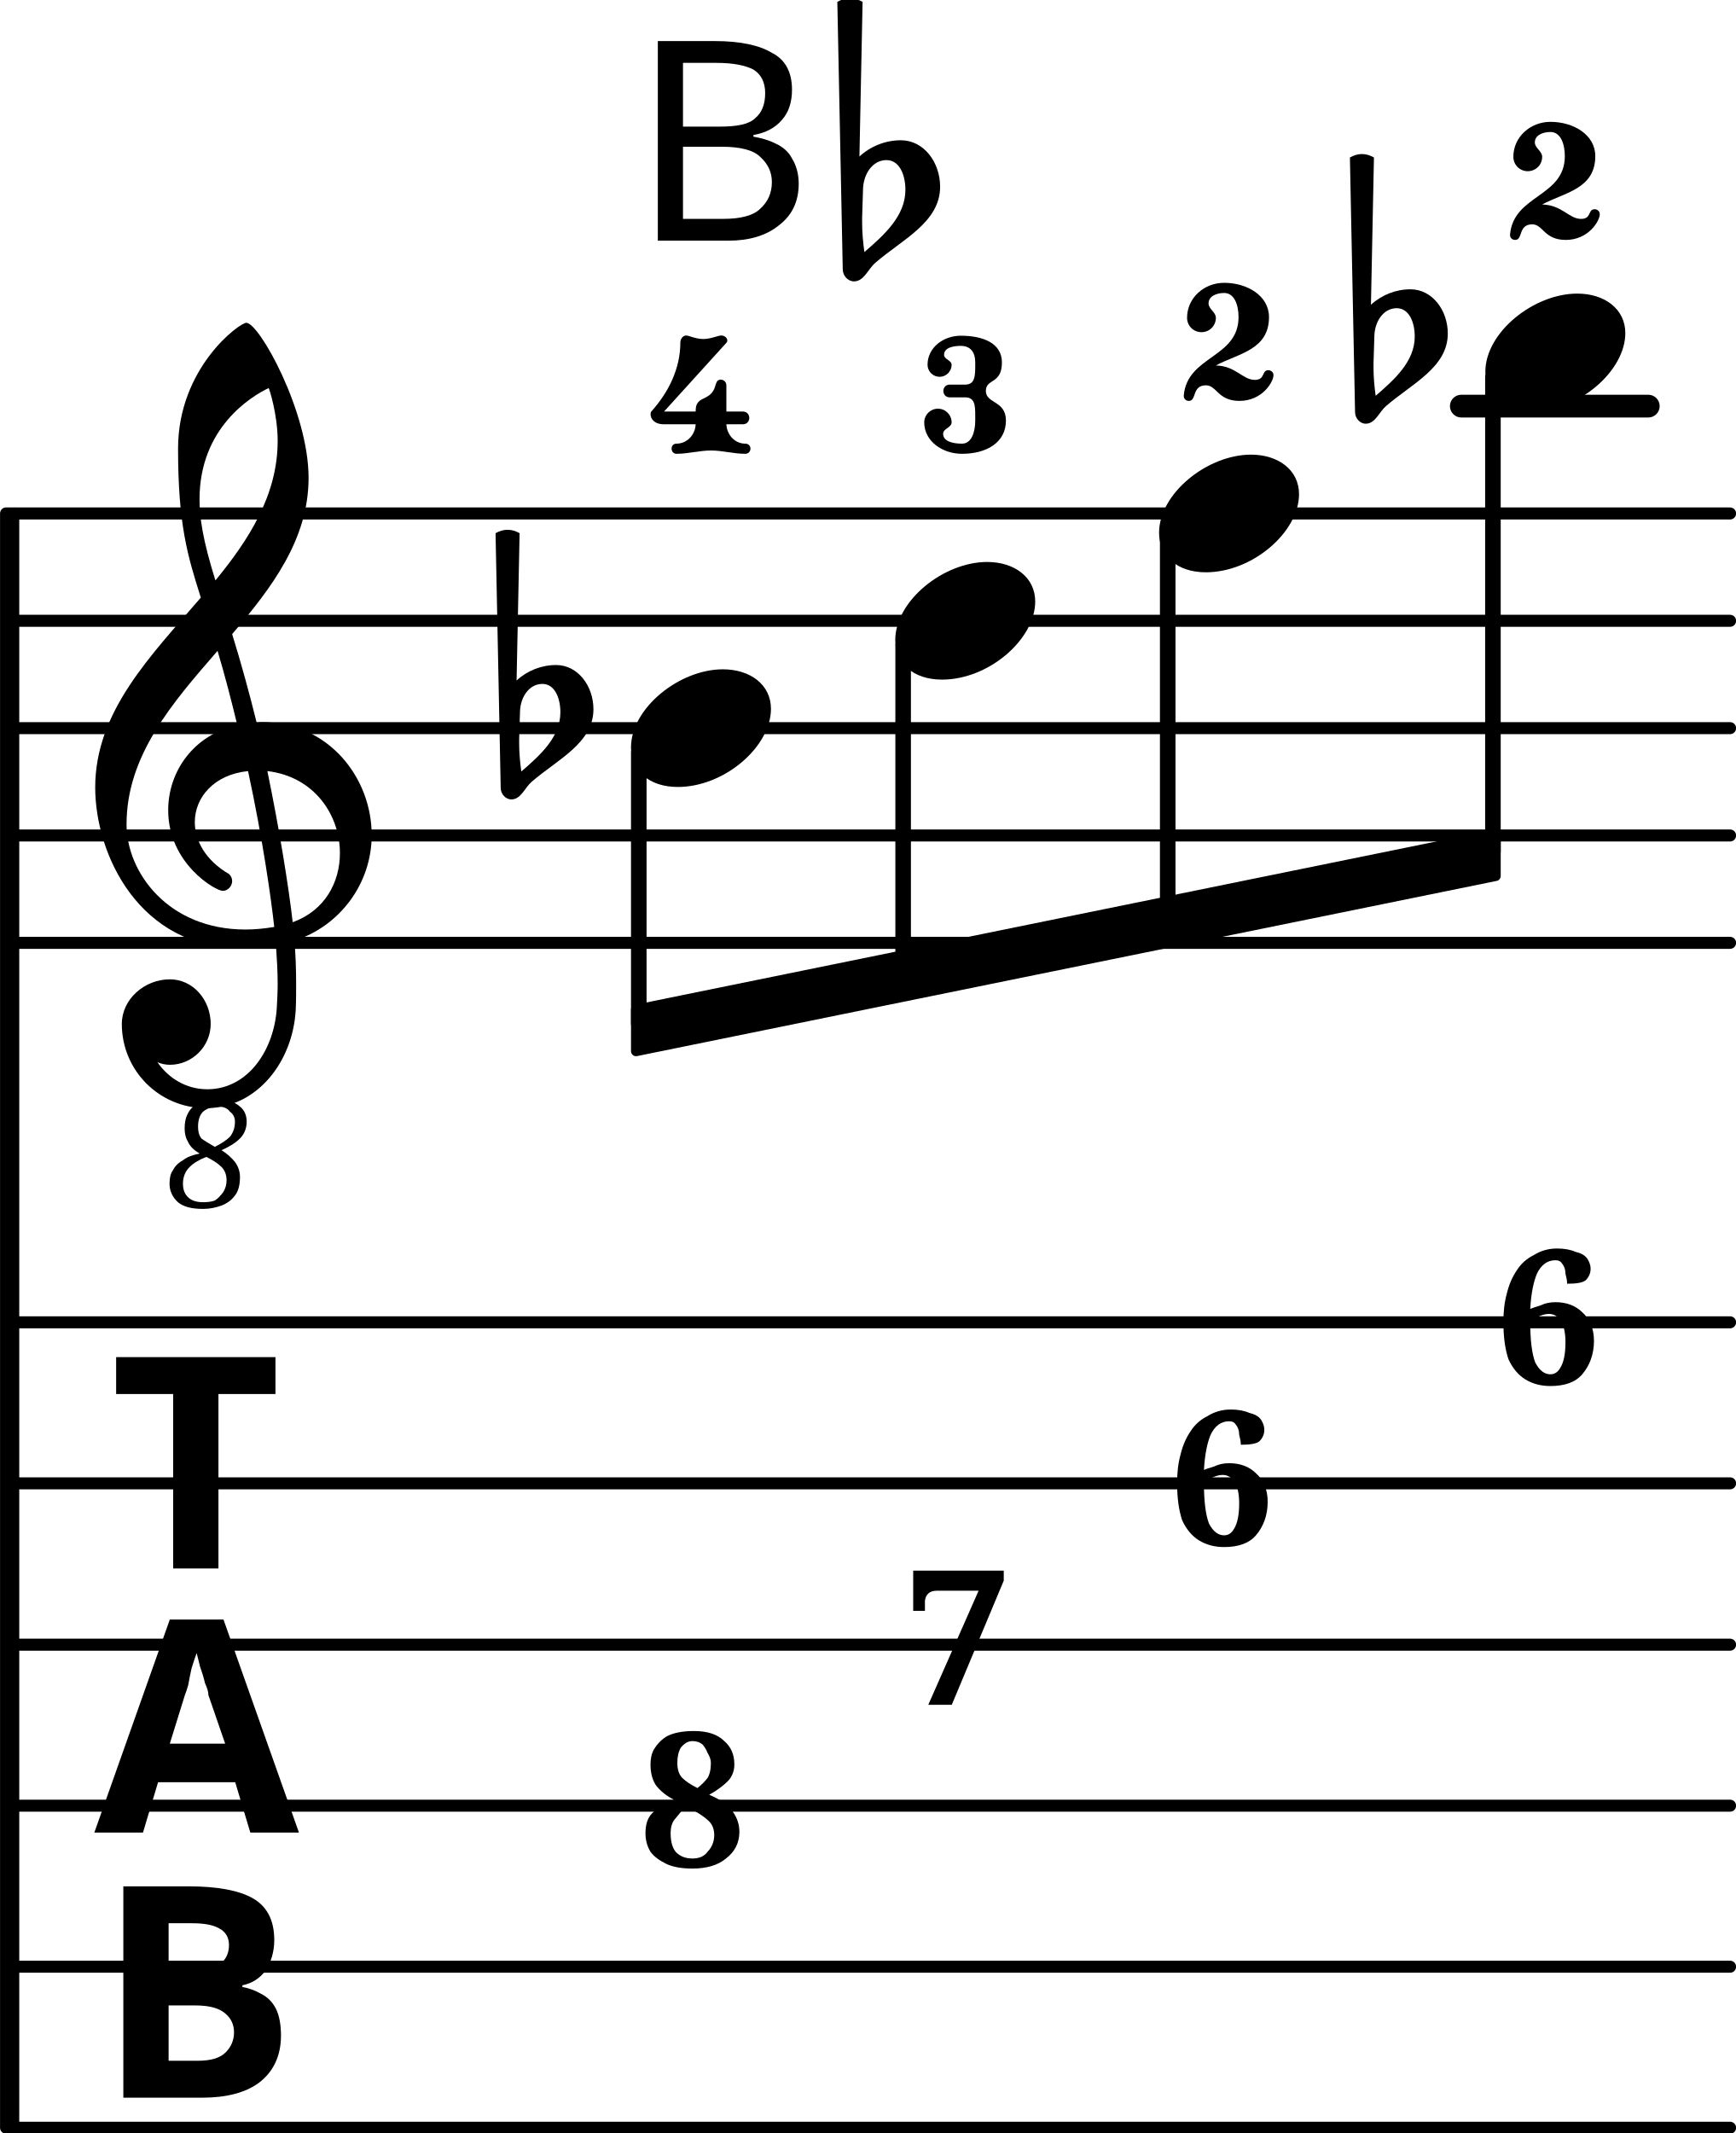
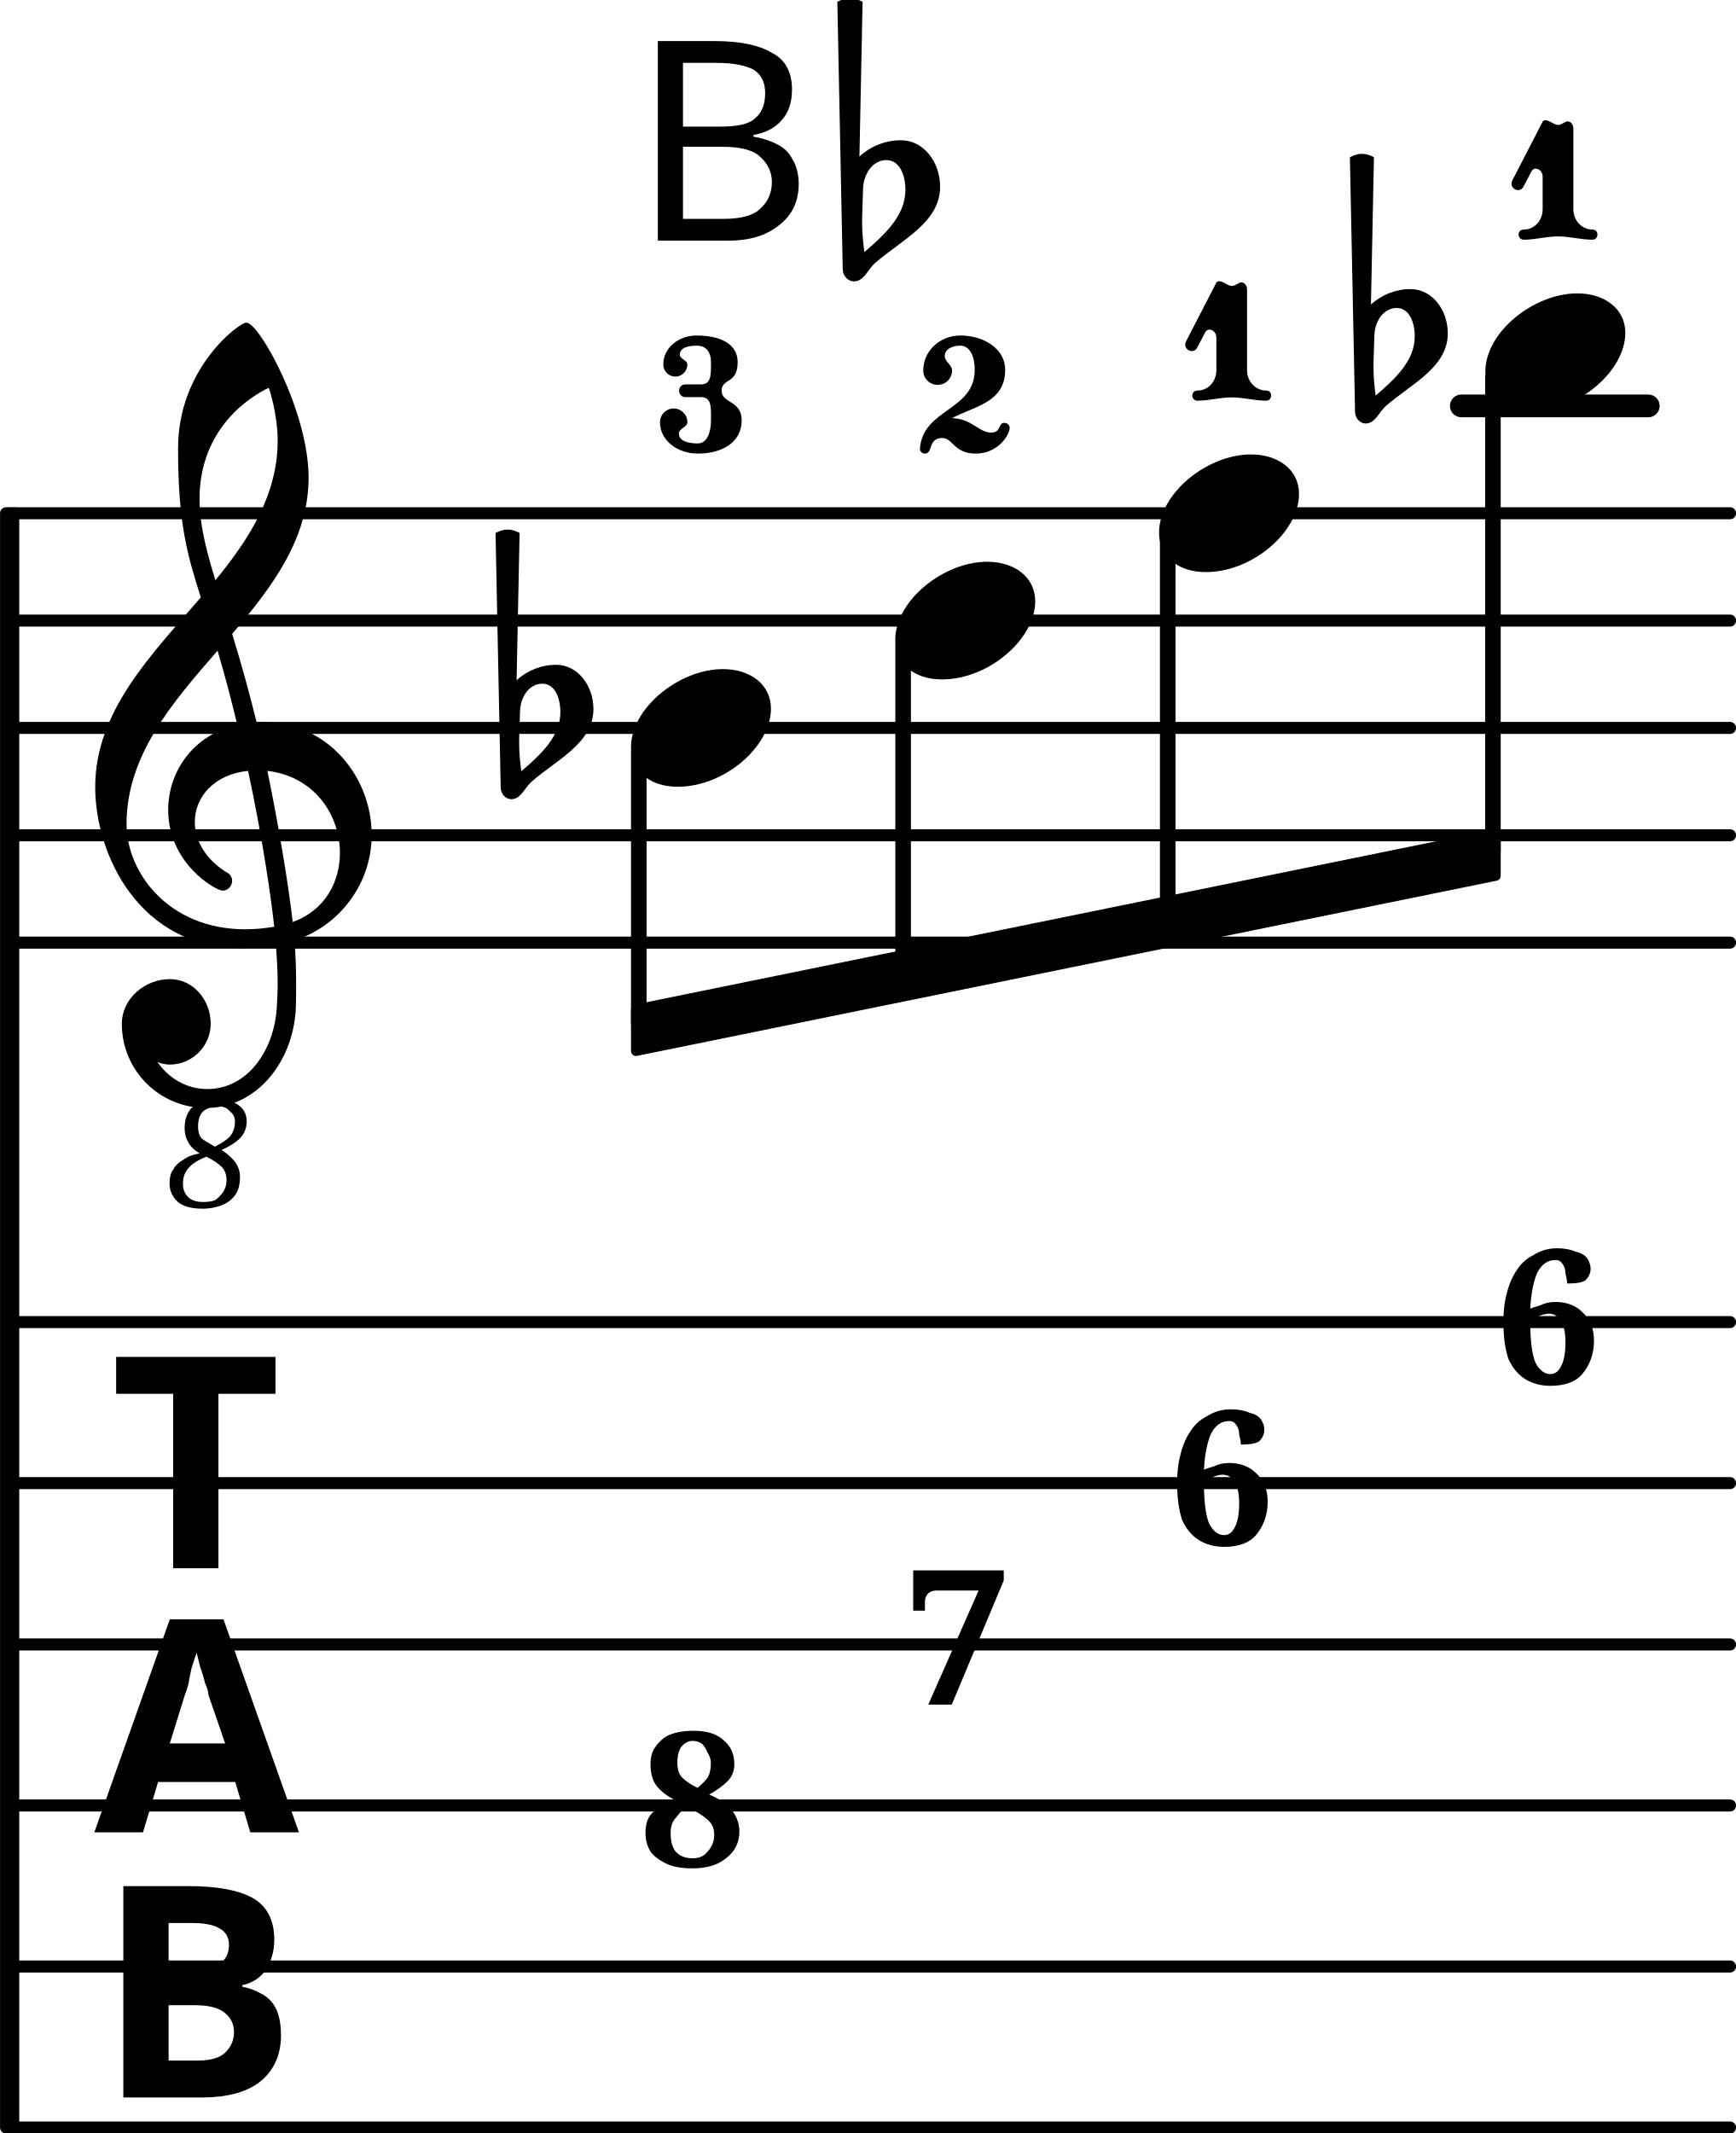
- <svg xmlns="http://www.w3.org/2000/svg" preserveAspectRatio="xMidYMid meet" viewBox="-0.079 -4.541 16.17 19.87">
+ <svg xmlns="http://www.w3.org/2000/svg" preserveAspectRatio="xMidYMid meet" viewBox="-0.079 -4.539 16.17 19.87">
  <g transform="translate(0, -0.7578)">
    <rect x="13.43" y="-0.106" width="1.954" height="0.212" ry="0.106" fill="currentColor" />
  </g>
  <g transform="translate(0, 4.242)">
    <line stroke-linejoin="round" stroke-linecap="round" stroke-width="0.112" stroke="currentColor" x1="0.056" y1="0" x2="16.04" y2="0" />
  </g>
  <g transform="translate(0, 3.242)">
    <line stroke-linejoin="round" stroke-linecap="round" stroke-width="0.112" stroke="currentColor" x1="0.056" y1="0" x2="16.04" y2="0" />
  </g>
  <g transform="translate(0, 2.242)">
    <line stroke-linejoin="round" stroke-linecap="round" stroke-width="0.112" stroke="currentColor" x1="0.056" y1="0" x2="16.04" y2="0" />
  </g>
  <g transform="translate(0, 1.242)">
    <line stroke-linejoin="round" stroke-linecap="round" stroke-width="0.112" stroke="currentColor" x1="0.056" y1="0" x2="16.04" y2="0" />
  </g>
  <g transform="translate(0, 0.2422)">
    <line stroke-linejoin="round" stroke-linecap="round" stroke-width="0.112" stroke="currentColor" x1="0.056" y1="0" x2="16.04" y2="0" />
  </g>
  <g transform="translate(0, 15.28)">
    <line stroke-linejoin="round" stroke-linecap="round" stroke-width="0.112" stroke="currentColor" x1="0.056" y1="0" x2="16.04" y2="0" />
  </g>
  <g transform="translate(0, 13.78)">
    <line stroke-linejoin="round" stroke-linecap="round" stroke-width="0.112" stroke="currentColor" x1="0.056" y1="0" x2="16.04" y2="0" />
  </g>
  <g transform="translate(0, 12.28)">
    <line stroke-linejoin="round" stroke-linecap="round" stroke-width="0.112" stroke="currentColor" x1="0.056" y1="0" x2="16.04" y2="0" />
  </g>
  <g transform="translate(0, 10.78)">
    <line stroke-linejoin="round" stroke-linecap="round" stroke-width="0.112" stroke="currentColor" x1="0.056" y1="0" x2="16.04" y2="0" />
  </g>
  <g transform="translate(0, 9.277)">
    <line stroke-linejoin="round" stroke-linecap="round" stroke-width="0.112" stroke="currentColor" x1="0.056" y1="0" x2="16.04" y2="0" />
  </g>
  <g transform="translate(0, 7.777)">
    <line stroke-linejoin="round" stroke-linecap="round" stroke-width="0.112" stroke="currentColor" x1="0.056" y1="0" x2="16.04" y2="0" />
  </g>
  <g transform="translate(5.8, 5.058)">
    <polygon stroke-linejoin="round" stroke-linecap="round" stroke-width="0.094" fill="currentColor" stroke="currentColor" points="8.056 -1.825 8.056 -1.439 0.047 0.193 0.047 -0.193" />
  </g>
-   <g transform="translate(5.8, -2.299)">
+   <g transform="translate(5.8, -2.297)">
    <text font-family="sans" font-size="2.616" text-anchor="start" fill="currentColor">
      <tspan>B</tspan>
    </text>
  </g>
-   <g transform="translate(7.84, -2.617)">
+   <g transform="translate(7.84, -2.615)">
    <path transform="scale(0.0042, -0.0042)" d="M29 39l-2 -64v-11c0 -22 2 -43 5 -65c44 38 91 80 91 138c0 33 -13 66 -42 66c-31 0 -51 -31 -52 -64zM-28 454c9 5 18 8 28 8s19 -3 28 -8l-7 -343c25 23 58 36 92 36c51 0 87 -49 87 -103c0 -79 -84 -117 -144 -169c-16 -14 -25 -41 -47 -41c-14 0 -25 13 -25 27z" fill="currentColor" />
  </g>
  <g transform="translate(5.8, 2.242)">
    <path transform="scale(0.004, -0.004)" d="M0 -45c0 92 113 182 214 182c64 0 112 -36 112 -92c0 -88 -108 -182 -217 -182c-68 0 -109 39 -109 92z" fill="currentColor" />
  </g>
-   <g transform="translate(5.989, -0.3136)">
-     <path transform="scale(0.0022, -0.0022)" d="M148 501c10 0 41 -15 72 -15c32 0 63 15 76 15c15 0 26 -11 26 -21c0 -4 -1 -7 -4 -10l-264 -291h134v4c0 60 50 41 75 85c7 11 8 24 14 36c3 7 10 10 17 10c11 0 24 -8 24 -25v-110h70c18 0 27 -14 27 -27s-9 -27 -27 -27h-70c2 -45 36 -82 80 -82c14 0 22 -10 22 -21 s-8 -22 -22 -22c-49 0 -96 14 -145 14s-97 -14 -146 -14c-14 0 -21 11 -21 22s7 21 21 21c44 0 79 37 81 82h-134c-43 0 -57 25 -57 42c0 5 1 10 3 12c73 81 123 182 123 291c0 17 11 31 25 31z" fill="currentColor" />
+   <g transform="translate(6.07, -0.3136)">
+     <path transform="scale(0.0022, -0.0022)" d="M261 266c0 -54 85 -40 85 -125c0 -94 -83 -141 -186 -141c-84 0 -160 54 -160 133c0 32 26 58 58 58s58 -26 58 -58c0 -22 -36 -26 -36 -48c0 -33 42 -42 80 -42c41 0 56 50 56 98v21c0 44 -2 77 -43 77h-65c-18 0 -27 14 -27 27s9 27 27 27h65c42 0 43 36 43 83v11 c0 43 -20 70 -61 70c-34 0 -71 -8 -71 -38c0 -19 32 -23 32 -42c0 -28 -23 -51 -51 -51s-51 23 -51 51c0 72 66 123 141 123c93 0 174 -31 174 -113c0 -94 -68 -67 -68 -121z" fill="currentColor" />
  </g>
  <g transform="translate(0.8, 3.242)">
    <path transform="scale(0.004, -0.004)" d="M265 -635h-5c-108 0 -196 87 -196 196c0 58 53 104 112 104c54 0 95 -48 95 -104c0 -52 -43 -95 -95 -95c-10 0 -20 2 -29 6c26 -38 68 -63 116 -63h3zM403 150c28 -135 50 -272 59 -352c75 27 110 93 110 161c0 88 -59 178 -169 191zM75 26c0 -112 97 -245 277 -245 c21 0 43 2 67 6c-7 65 -27 206 -61 363c-79 -8 -124 -61 -124 -119c0 -43 25 -89 80 -121c5 -5 7 -11 7 -16c0 -12 -10 -23 -22 -23c-16 0 -127 63 -127 188c0 89 58 175 161 198c-14 58 -29 116 -46 173c-106 -122 -212 -244 -212 -404zM354 1194c30 0 145 -207 145 -361 c0 -143 -85 -255 -178 -364c21 -68 40 -137 57 -206c4 0 8 1 12 1c156 0 256 -130 256 -263c0 -113 -74 -212 -180 -246c3 -34 4 -68 4 -102c0 -20 0 -40 -1 -60c-7 -120 -89 -225 -204 -228l1 44c93 2 153 92 159 190c1 19 2 37 2 56c0 30 -2 60 -4 90 c-28 -5 -54 -8 -79 -8c-240 0 -342 219 -342 375c0 177 130 307 246 442c-31 98 -53 170 -53 347c0 188 143 293 159 293zM427 919c0 62 -20 123 -21 123c-40 -19 -161 -92 -161 -259c0 -42 7 -93 37 -189c78 95 145 199 145 325z" fill="currentColor" />
  </g>
  <g transform="translate(1.485, 6.705)">
    <text font-family="serif" font-style="italic" font-size="1.386" text-anchor="start" fill="currentColor">
      <tspan>8</tspan>
    </text>
  </g>
  <g transform="translate(5.888, 12.85)">
    <text font-family="serif" font-weight="bold" font-size="1.746" text-anchor="start" fill="currentColor">
      <tspan>8</tspan>
    </text>
  </g>
  <g transform="translate(0.9406, 10.07)">
    <text font-family="sans" font-weight="bold" font-size="2.772" text-anchor="start" fill="currentColor">
      <tspan>T</tspan>
    </text>
  </g>
  <g transform="translate(0.8, 12.53)">
    <text font-family="sans" font-weight="bold" font-size="2.772" text-anchor="start" fill="currentColor">
      <tspan>A</tspan>
    </text>
  </g>
  <g transform="translate(0.8201, 15)">
    <text font-family="sans" font-weight="bold" font-size="2.772" text-anchor="start" fill="currentColor">
      <tspan>B</tspan>
    </text>
  </g>
  <g transform="translate(5.872, 2.242)">
    <rect x="-0.072" y="0.179" width="0.145" height="2.622" ry="0.047" fill="currentColor" />
  </g>
  <g transform="translate(4.65, 2.242)">
    <path transform="scale(0.004, -0.004)" d="M29 39l-2 -64v-11c0 -22 2 -43 5 -65c44 38 91 80 91 138c0 33 -13 66 -42 66c-31 0 -51 -31 -52 -64zM-28 454c9 5 18 8 28 8s19 -3 28 -8l-7 -343c25 23 58 36 92 36c51 0 87 -49 87 -103c0 -79 -84 -117 -144 -169c-16 -14 -25 -41 -47 -41c-14 0 -25 13 -25 27z" fill="currentColor" />
  </g>
  <g transform="translate(8.262, 1.242)">
    <path transform="scale(0.004, -0.004)" d="M0 -45c0 92 113 182 214 182c64 0 112 -36 112 -92c0 -88 -108 -182 -217 -182c-68 0 -109 39 -109 92z" fill="currentColor" />
  </g>
-   <g transform="translate(8.532, -0.3136)">
-     <path transform="scale(0.0022, -0.0022)" d="M261 266c0 -54 85 -40 85 -125c0 -94 -83 -141 -186 -141c-84 0 -160 54 -160 133c0 32 26 58 58 58s58 -26 58 -58c0 -22 -36 -26 -36 -48c0 -33 42 -42 80 -42c41 0 56 50 56 98v21c0 44 -2 77 -43 77h-65c-18 0 -27 14 -27 27s9 27 27 27h65c42 0 43 36 43 83v11 c0 43 -20 70 -61 70c-34 0 -71 -8 -71 -38c0 -19 32 -23 32 -42c0 -28 -23 -51 -51 -51s-51 23 -51 51c0 72 66 123 141 123c93 0 174 -31 174 -113c0 -94 -68 -67 -68 -121z" fill="currentColor" />
+   <g transform="translate(8.492, -0.3136)">
+     <path transform="scale(0.0022, -0.0022)" d="M94 66c-60 0 -39 -66 -72 -66c-11 0 -22 7 -22 21v2c15 169 232 158 232 332c0 50 -17 102 -61 102c-33 0 -66 -14 -66 -44c0 -24 31 -37 31 -61c0 -34 -27 -61 -61 -61s-61 27 -61 61c0 84 72 148 157 148c98 0 190 -55 190 -145c0 -140 -131 -154 -225 -205 c85 -2 113 -61 165 -61c45 0 28 41 57 41c11 0 22 -8 22 -21c0 -29 -48 -109 -144 -109c-92 0 -96 66 -142 66z" fill="currentColor" />
  </g>
  <g transform="translate(8.351, 11.34)">
    <text font-family="serif" font-weight="bold" font-size="1.746" text-anchor="start" fill="currentColor">
      <tspan>7</tspan>
    </text>
  </g>
  <g transform="translate(8.335, 2.242)">
    <rect x="-0.072" y="-0.821" width="0.145" height="3.126" ry="0.047" fill="currentColor" />
  </g>
  <g transform="translate(10.72, 0.2422)">
    <path transform="scale(0.004, -0.004)" d="M0 -45c0 92 113 182 214 182c64 0 112 -36 112 -92c0 -88 -108 -182 -217 -182c-68 0 -109 39 -109 92z" fill="currentColor" />
  </g>
-   <g transform="translate(10.95, -0.8064)">
-     <path transform="scale(0.0022, -0.0022)" d="M94 66c-60 0 -39 -66 -72 -66c-11 0 -22 7 -22 21v2c15 169 232 158 232 332c0 50 -17 102 -61 102c-33 0 -66 -14 -66 -44c0 -24 31 -37 31 -61c0 -34 -27 -61 -61 -61s-61 27 -61 61c0 84 72 148 157 148c98 0 190 -55 190 -145c0 -140 -131 -154 -225 -205 c85 -2 113 -61 165 -61c45 0 28 41 57 41c11 0 22 -8 22 -21c0 -29 -48 -109 -144 -109c-92 0 -96 66 -142 66z" fill="currentColor" />
+   <g transform="translate(10.97, -0.8064)">
+     <path transform="scale(0.0022, -0.0022)" d="M194 486c16 0 29 15 41 15c13 0 24 -13 24 -31v-341c0 -47 35 -86 81 -86c14 0 21 -10 21 -21s-7 -22 -21 -22c-49 0 -97 14 -146 14s-96 -14 -145 -14c-14 0 -22 11 -22 22s8 21 22 21c46 0 80 39 80 86v137c0 23 -16 35 -30 35c-7 0 -13 -4 -17 -11l-34 -65 c-5 -10 -14 -15 -23 -15c-14 0 -28 12 -28 27c0 4 1 8 3 13l129 250c2 4 7 6 11 6c18 0 37 -20 54 -20z" fill="currentColor" />
  </g>
  <g transform="translate(10.81, 9.855)">
    <text font-family="serif" font-weight="bold" font-size="1.746" text-anchor="start" fill="currentColor">
      <tspan>6</tspan>
    </text>
  </g>
  <g transform="translate(10.8, 2.242)">
    <rect x="-0.072" y="-1.821" width="0.145" height="3.63" ry="0.047" fill="currentColor" />
  </g>
  <g transform="translate(13.76, -1.258)">
    <path transform="scale(0.004, -0.004)" d="M0 -45c0 92 113 182 214 182c64 0 112 -36 112 -92c0 -88 -108 -182 -217 -182c-68 0 -109 39 -109 92z" fill="currentColor" />
  </g>
-   <g transform="translate(13.99, -2.306)">
-     <path transform="scale(0.0022, -0.0022)" d="M94 66c-60 0 -39 -66 -72 -66c-11 0 -22 7 -22 21v2c15 169 232 158 232 332c0 50 -17 102 -61 102c-33 0 -66 -14 -66 -44c0 -24 31 -37 31 -61c0 -34 -27 -61 -61 -61s-61 27 -61 61c0 84 72 148 157 148c98 0 190 -55 190 -145c0 -140 -131 -154 -225 -205 c85 -2 113 -61 165 -61c45 0 28 41 57 41c11 0 22 -8 22 -21c0 -29 -48 -109 -144 -109c-92 0 -96 66 -142 66z" fill="currentColor" />
+   <g transform="translate(14.01, -2.306)">
+     <path transform="scale(0.0022, -0.0022)" d="M194 486c16 0 29 15 41 15c13 0 24 -13 24 -31v-341c0 -47 35 -86 81 -86c14 0 21 -10 21 -21s-7 -22 -21 -22c-49 0 -97 14 -146 14s-96 -14 -145 -14c-14 0 -22 11 -22 22s8 21 22 21c46 0 80 39 80 86v137c0 23 -16 35 -30 35c-7 0 -13 -4 -17 -11l-34 -65 c-5 -10 -14 -15 -23 -15c-14 0 -28 12 -28 27c0 4 1 8 3 13l129 250c2 4 7 6 11 6c18 0 37 -20 54 -20z" fill="currentColor" />
  </g>
  <g transform="translate(13.85, 8.355)">
    <text font-family="serif" font-weight="bold" font-size="1.746" text-anchor="start" fill="currentColor">
      <tspan>6</tspan>
    </text>
  </g>
  <g transform="translate(13.83, 2.242)">
    <rect x="-0.072" y="-3.321" width="0.145" height="4.519" ry="0.047" fill="currentColor" />
  </g>
  <g transform="translate(12.61, -1.258)">
    <path transform="scale(0.004, -0.004)" d="M29 39l-2 -64v-11c0 -22 2 -43 5 -65c44 38 91 80 91 138c0 33 -13 66 -42 66c-31 0 -51 -31 -52 -64zM-28 454c9 5 18 8 28 8s19 -3 28 -8l-7 -343c25 23 58 36 92 36c51 0 87 -49 87 -103c0 -79 -84 -117 -144 -169c-16 -14 -25 -41 -47 -41c-14 0 -25 13 -25 27z" fill="currentColor" />
  </g>
  <g transform="translate(-0.0786, 7.759)">
    <rect x="0" y="-7.573" width="0.179" height="15.15" ry="0.056" fill="currentColor" />
  </g>
</svg>
